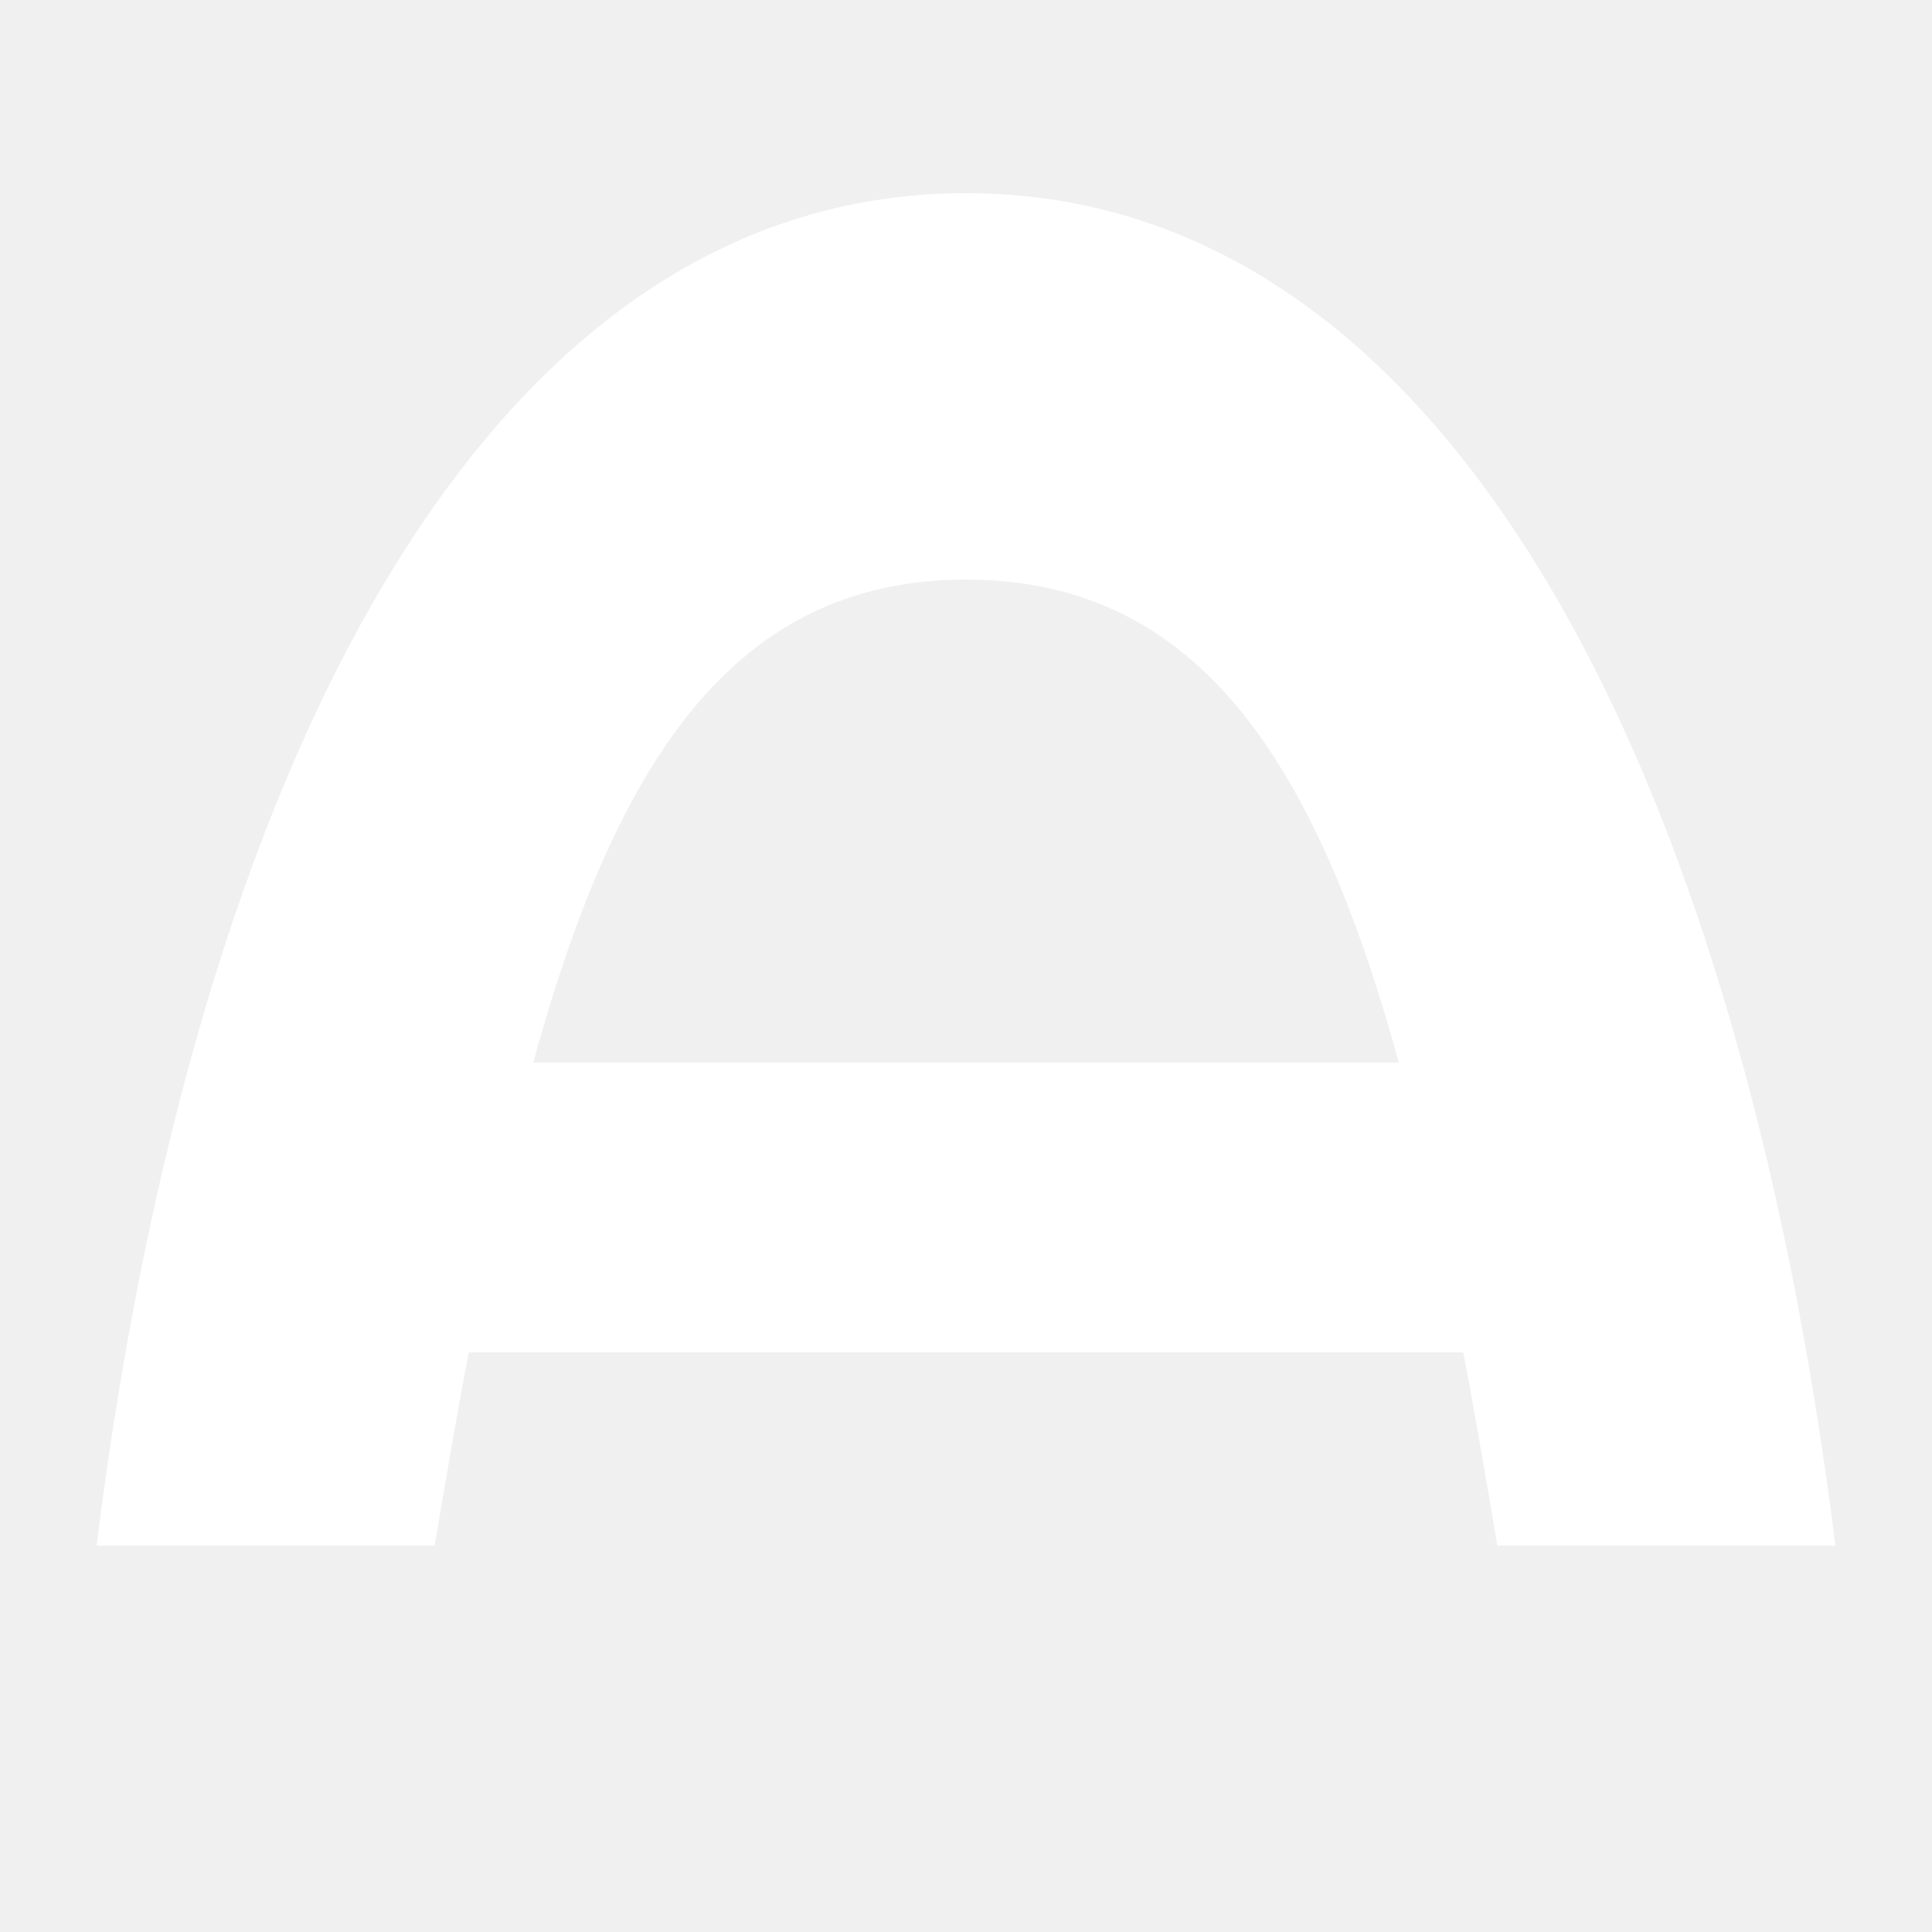
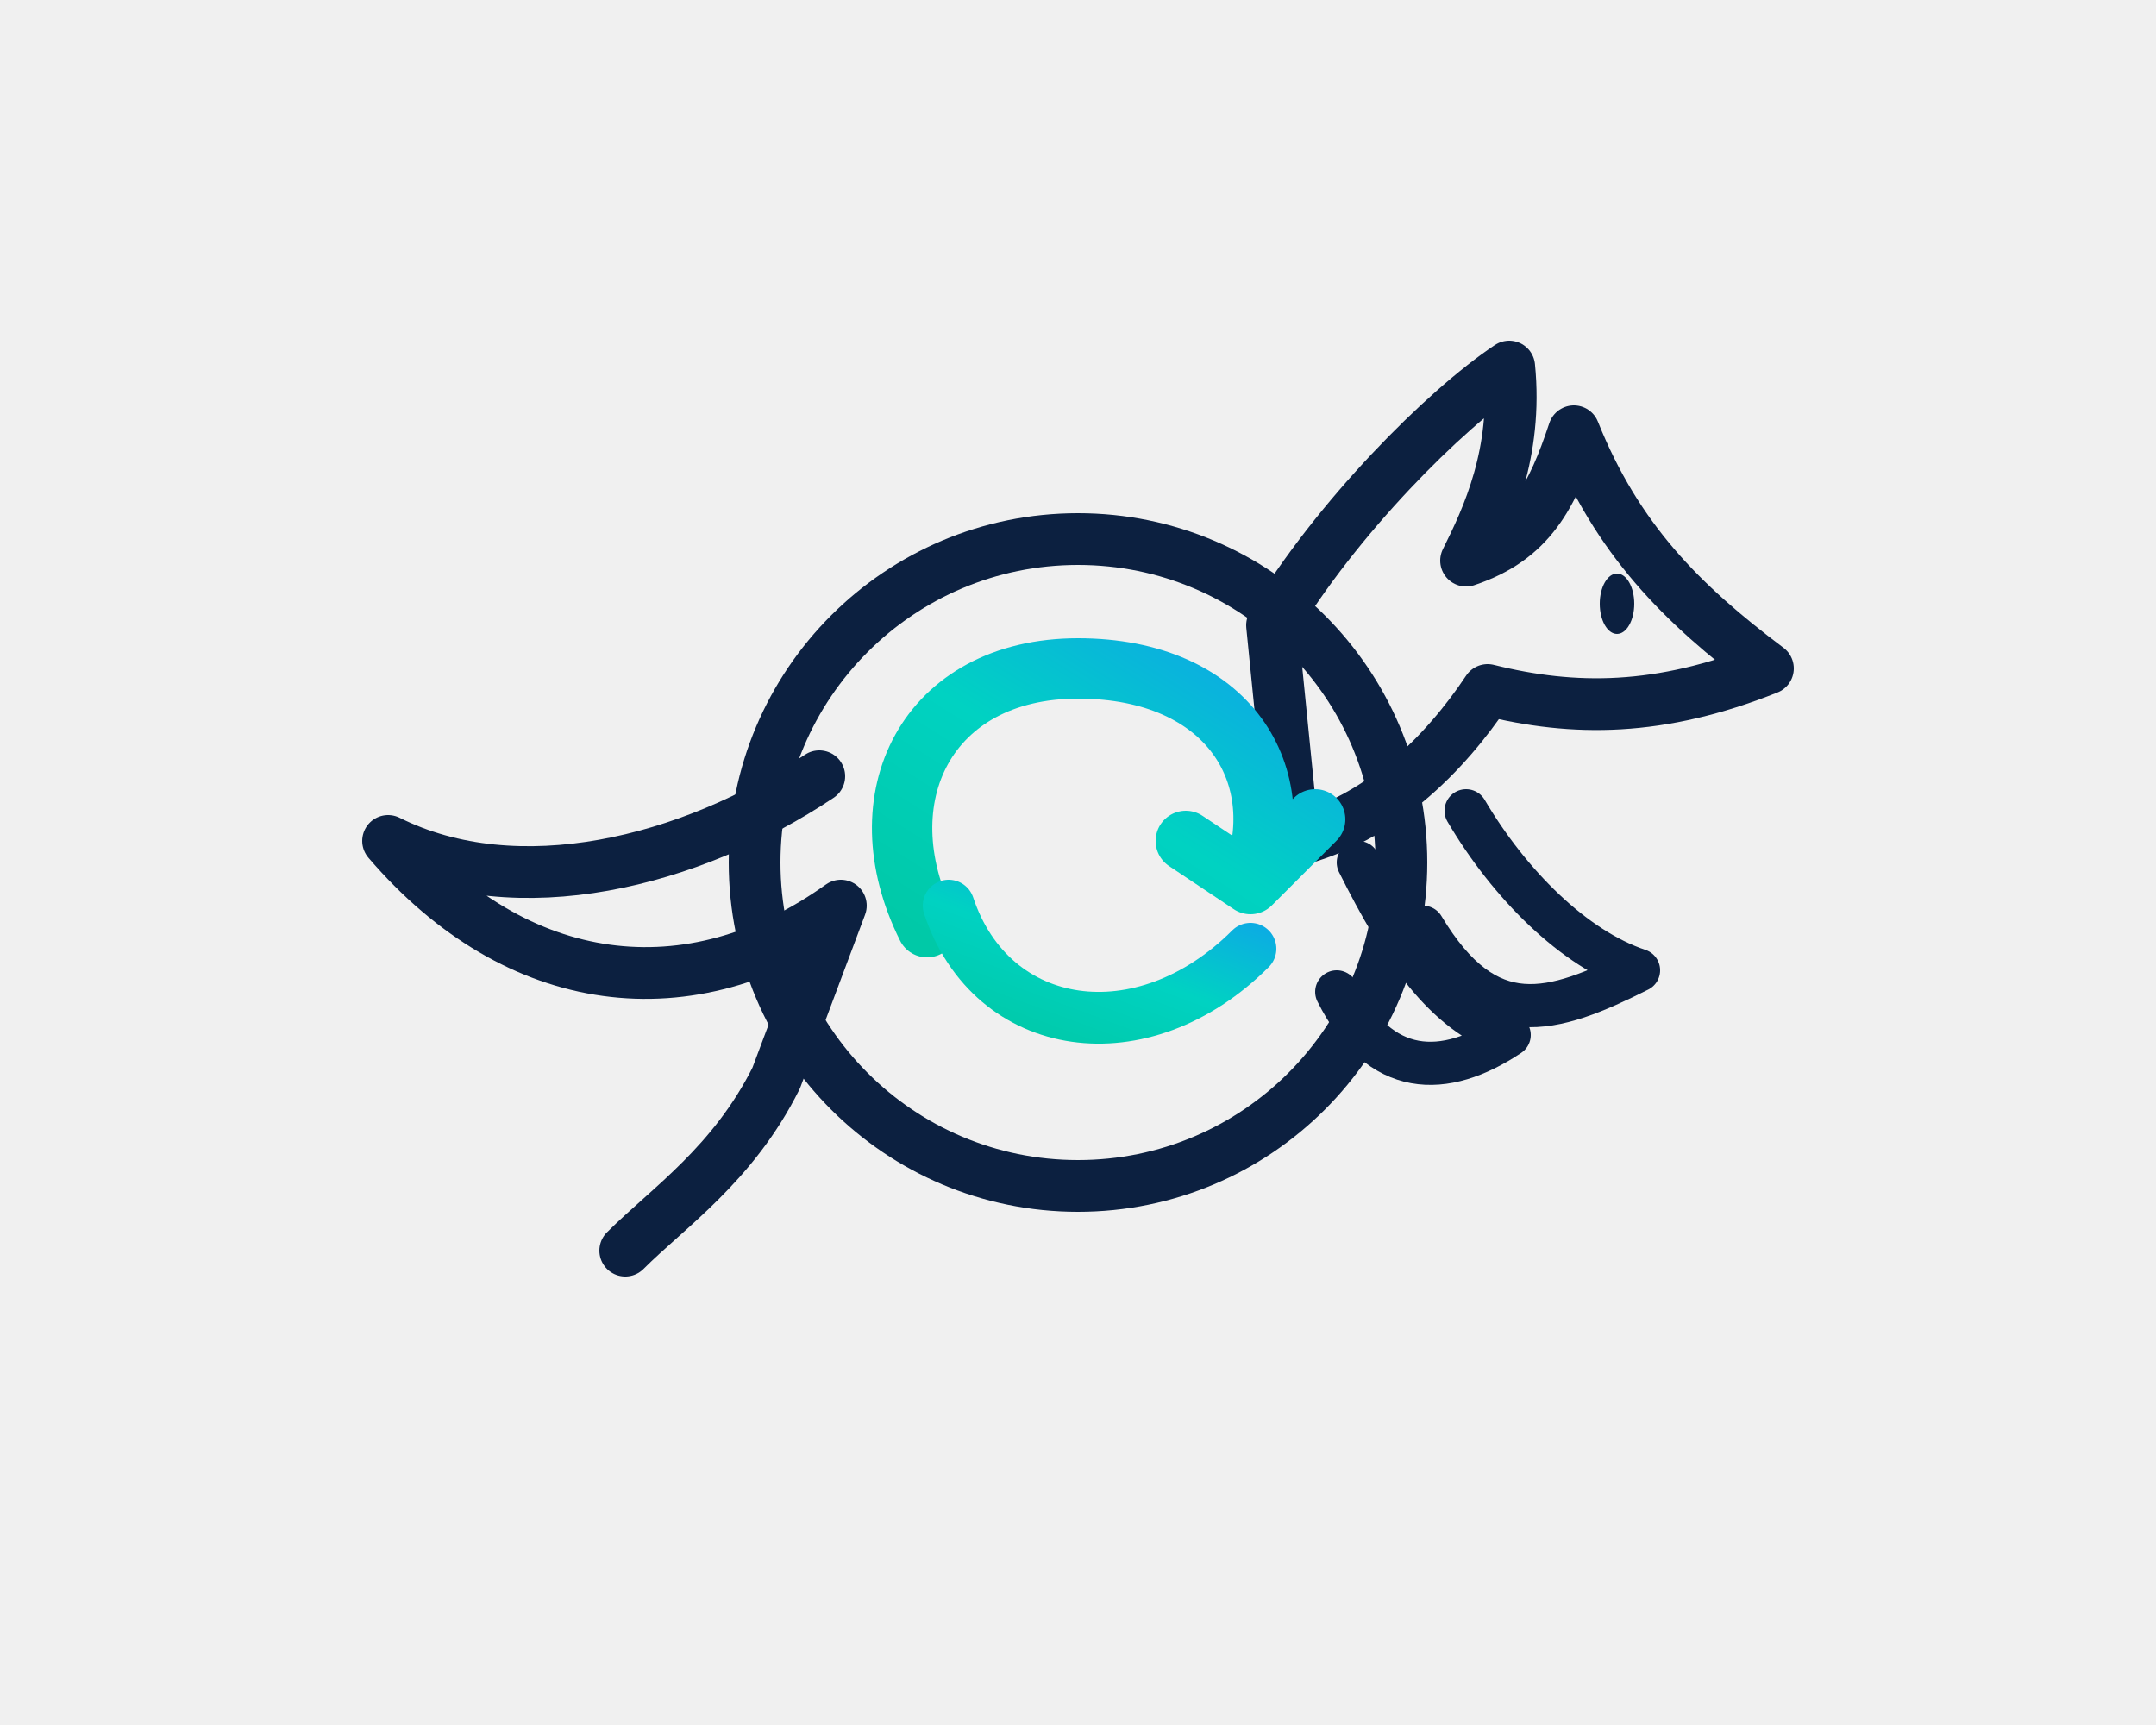
- <svg xmlns="http://www.w3.org/2000/svg" viewBox="0 0 200 200">
-   <path fill="#ffffff" d="M100 20 C50 20 20 80 10 160 L45 160 C55 100 65 60 100 60 C135 60 145 100 155 160 L190 160 C180 80 150 20 100 20 Z" />
-   <path fill="#ffffff" d="M35 110 L165 110 L158 140 L42 140 Z" />
+ <svg xmlns="http://www.w3.org/2000/svg" viewBox="0 0 500 400" width="100%" height="100%">
+   <defs>
+     <linearGradient id="payosArrowGrad" x1="0%" y1="100%" x2="100%" y2="0%">
+       <stop offset="0%" stop-color="#00c9a7" />
+       <stop offset="50%" stop-color="#00d2c2" />
+       <stop offset="100%" stop-color="#0ea5e9" />
+     </linearGradient>
+     <linearGradient id="payosNavyGrad" x1="0%" y1="0%" x2="100%" y2="100%">
+       <stop offset="0%" stop-color="#0c2040" />
+       <stop offset="100%" stop-color="#1e3a8a" />
+     </linearGradient>
+   </defs>
+   <g transform="translate(40, 20)">
+     <circle cx="210" cy="180" r="75" fill="none" stroke="#0c2040" stroke-width="12" stroke-linecap="round" />
+     <path d="M 255 125 C 270 100 295 75 310 65 C 312 85 305 100 300 110 C 315 105 320 95 325 80 C 335 105 350 120 370 135 C 345 145 325 145 305 140 C 295 155 280 170 260 175 Z" fill="none" stroke="#0c2040" stroke-width="12" stroke-linejoin="round" stroke-linecap="round" />
+     <ellipse cx="335" cy="120" rx="4" ry="7" fill="#0c2040" />
+     <path d="M 300 168 C 310 185 325 200 340 205 C 320 215 305 220 290 195" fill="none" stroke="#0c2040" stroke-width="10" stroke-linecap="round" stroke-linejoin="round" />
+     <path d="M 275 180 C 285 200 295 215 310 220 C 295 230 280 230 270 210" fill="none" stroke="#0c2040" stroke-width="10" stroke-linecap="round" stroke-linejoin="round" />
+     <path d="M 150 160 C 120 180 80 190 50 175 C 80 210 120 215 155 190 L 140 230 C 130 250 115 260 105 270" fill="none" stroke="#0c2040" stroke-width="12" stroke-linecap="round" stroke-linejoin="round" />
+     <path d="M 175 195 C 160 165 175 135 210 135 C 245 135 260 160 250 185 L 265 170 M 250 185 L 235 175" fill="none" stroke="url(#payosArrowGrad)" stroke-width="14" stroke-linecap="round" stroke-linejoin="round" />
+     <path d="M 180 190 C 190 220 225 225 250 200" fill="none" stroke="url(#payosArrowGrad)" stroke-width="12" stroke-linecap="round" />
+   </g>
</svg>
